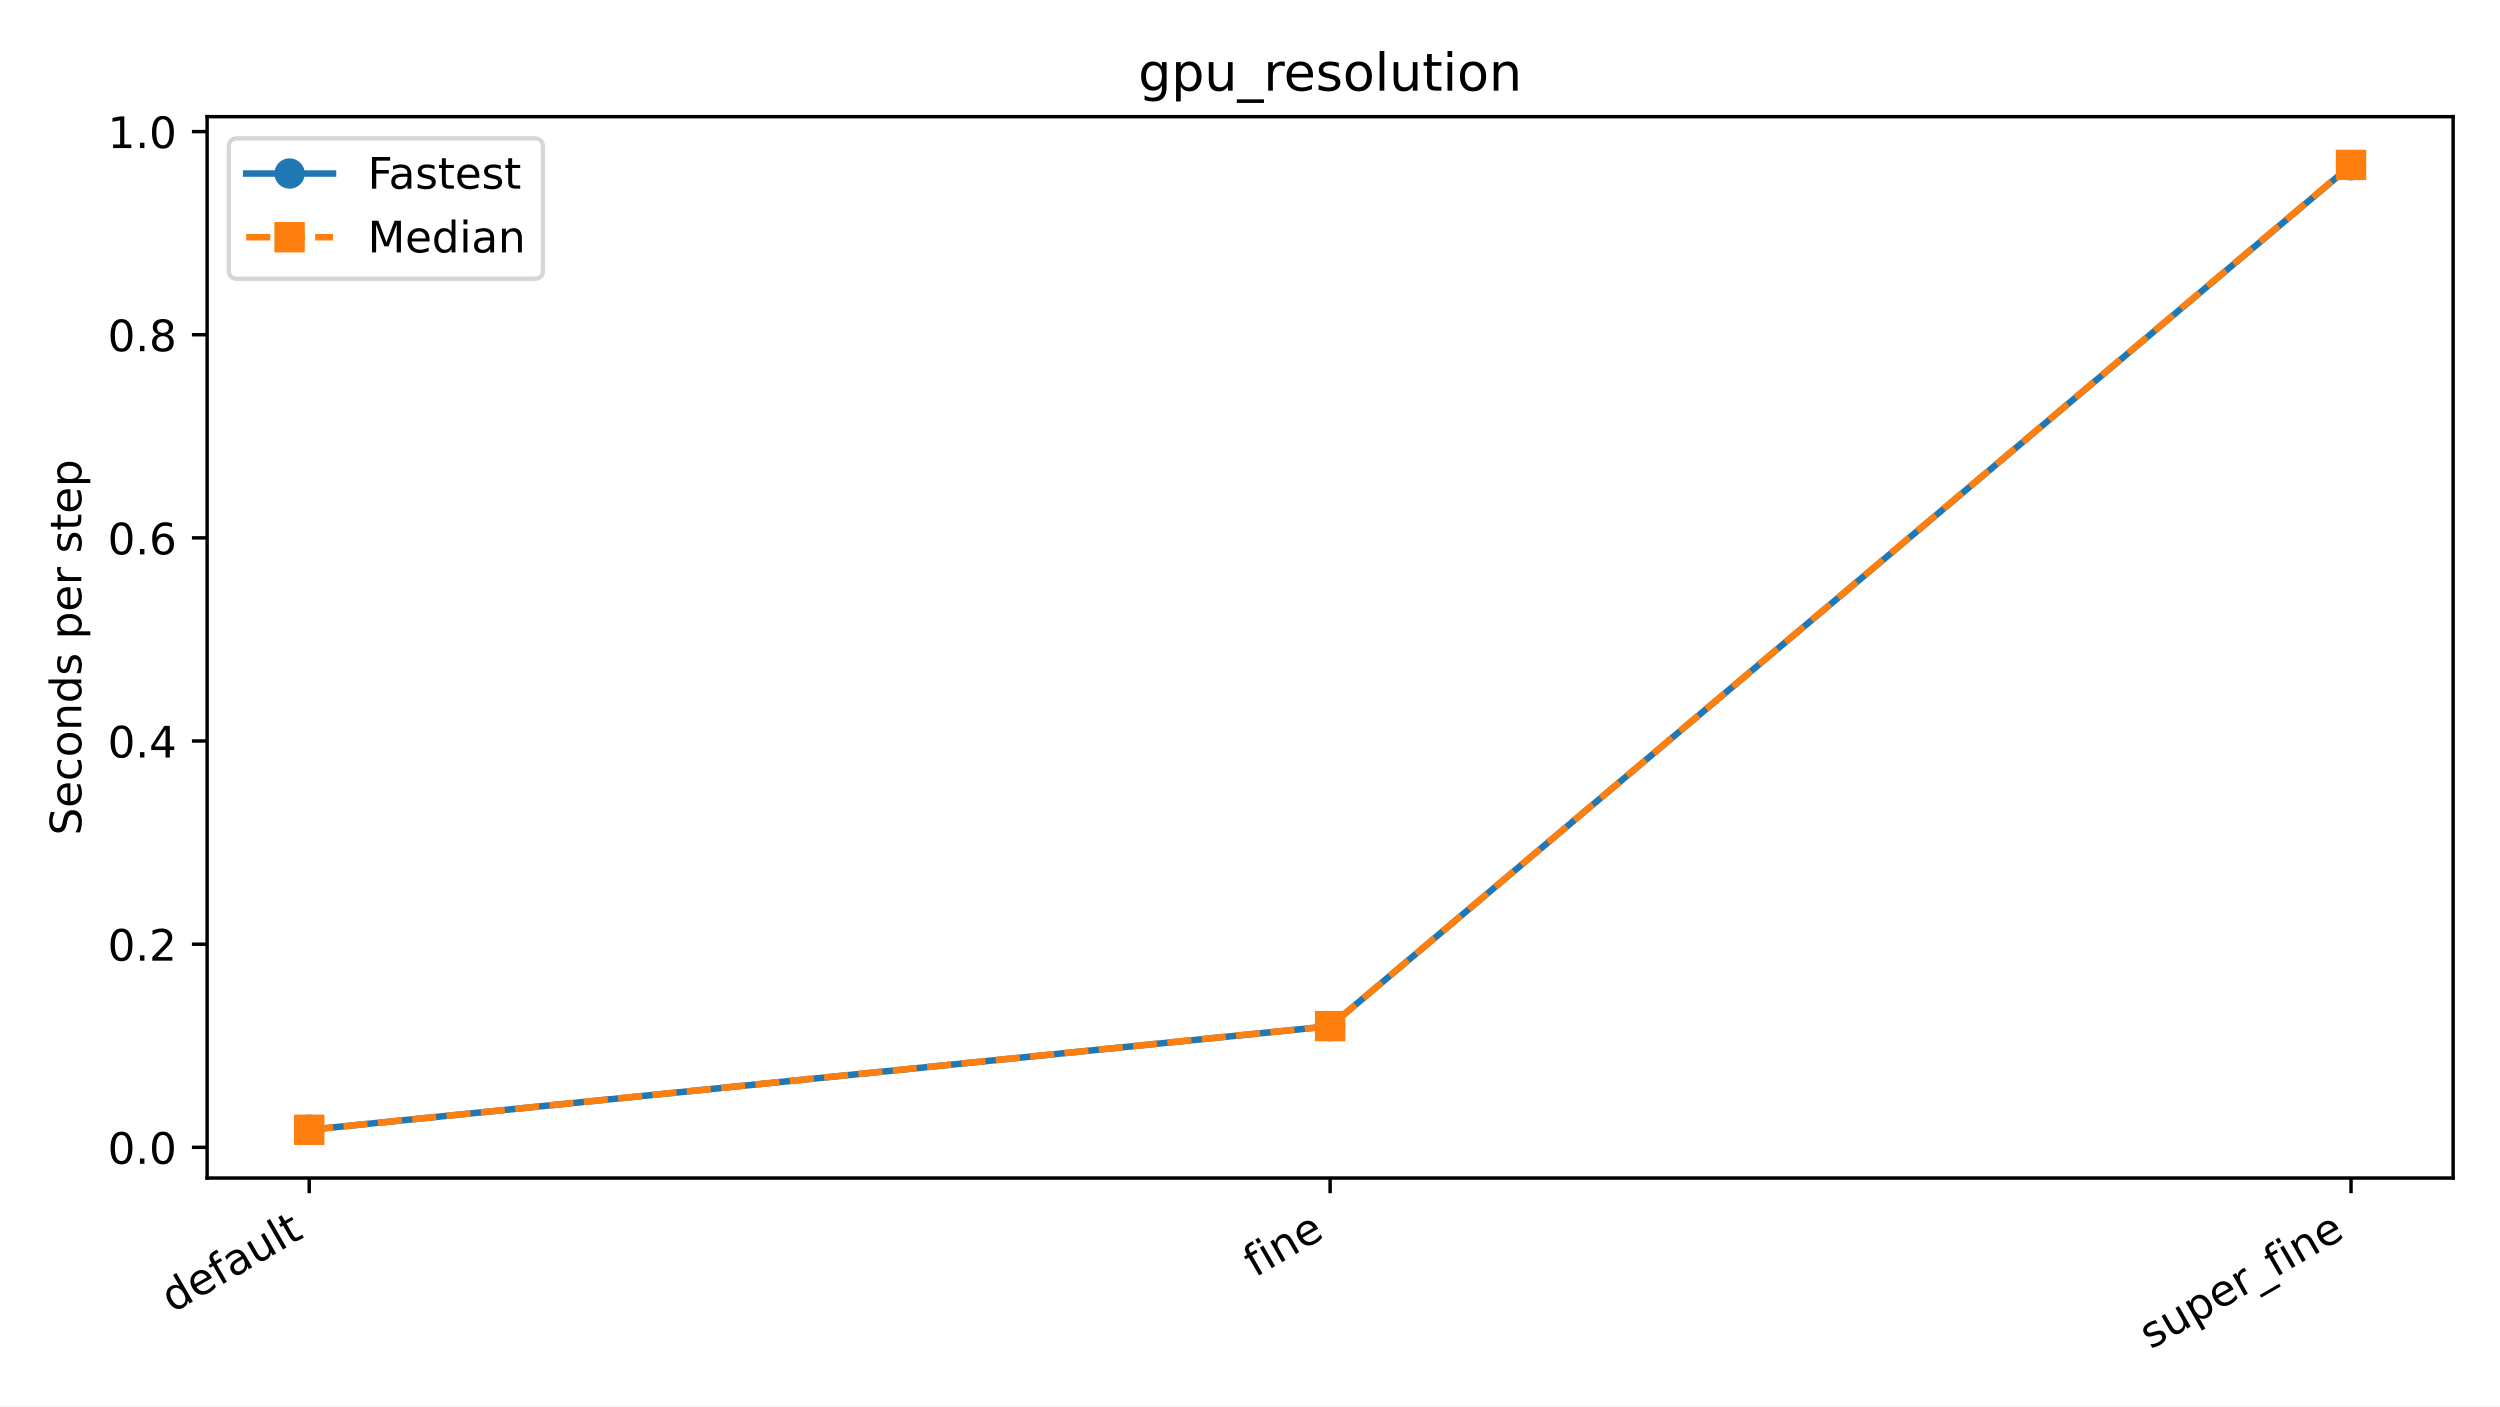
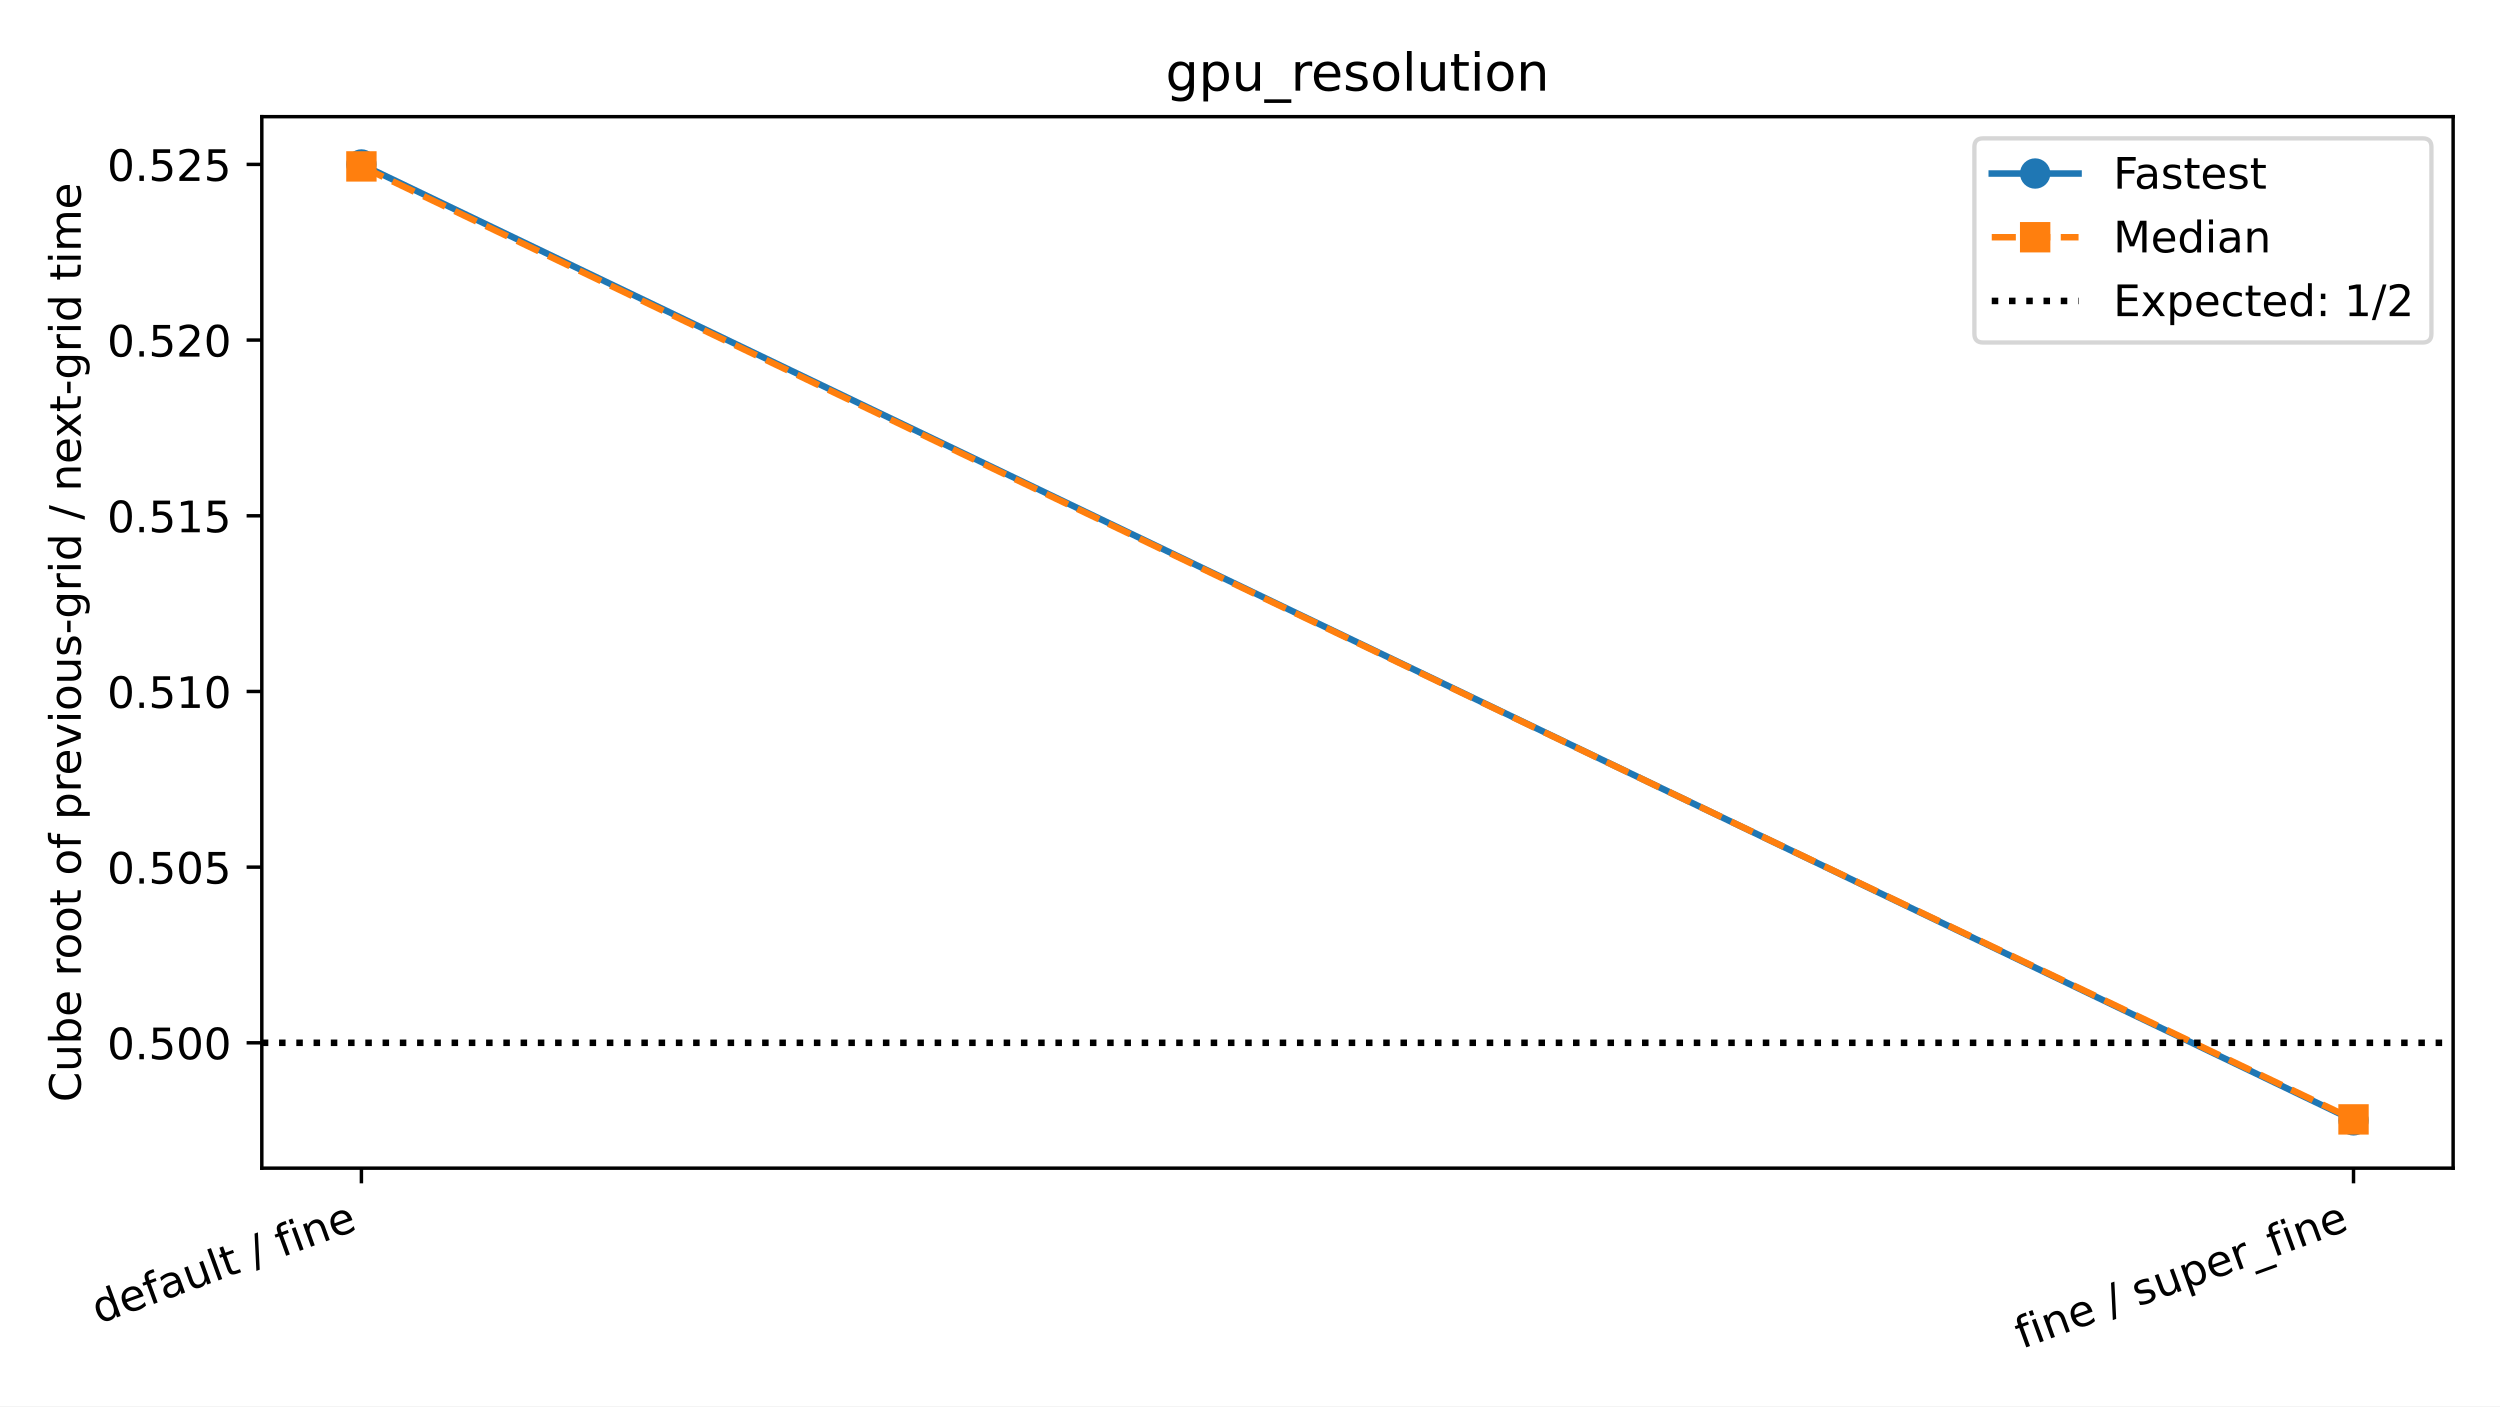
<svg xmlns="http://www.w3.org/2000/svg" xmlns:xlink="http://www.w3.org/1999/xlink" width="576pt" height="324pt" viewBox="0 0 576 324" version="1.1">
  <defs>
    <style type="text/css">*{stroke-linejoin: round; stroke-linecap: butt}</style>
  </defs>
  <g id="figure_1">
    <g id="patch_1">
      <path d="M 0 324 L 576 324 L 576 0 L 0 0 z " style="fill: #ffffff" />
    </g>
    <g id="axes_1">
      <g id="patch_2">
-         <path d="M 47.72 271.418 L 565.2 271.418 L 565.2 26.88 L 47.72 26.88 z " style="fill: #ffffff" />
+         <path d="M 60.32 269.145 L 565.2 269.145 L 565.2 26.88 L 60.32 26.88 z " style="fill: #ffffff" />
      </g>
      <g id="matplotlib.axis_1">
        <g id="xtick_1">
          <g id="line2d_1">
            <defs>
              <path id="m915a4b6a7f" d="M 0 0 L 0 3.5 " style="stroke: #000000; stroke-width: 0.8" />
            </defs>
            <g>
-               <use xlink:href="#m915a4b6a7f" x="71.242" y="271.418" style="stroke: #000000; stroke-width: 0.8" />
+               <use xlink:href="#m915a4b6a7f" x="83.269" y="269.145" style="stroke: #000000; stroke-width: 0.8" />
            </g>
          </g>
          <g id="text_1">
-             <text style="font-size: 10px; font-family: 'DejaVu Sans', 'Bitstream Vera Sans', 'Computer Modern Sans Serif', 'Lucida Grande', 'Verdana', 'Geneva', 'Lucid', 'Arial', 'Helvetica', 'Avant Garde', sans-serif" transform="translate(39.73006 302.5912) rotate(-30)">default</text>
+             <text style="font-size: 10px; font-family: 'DejaVu Sans', 'Bitstream Vera Sans', 'Computer Modern Sans Serif', 'Lucida Grande', 'Verdana', 'Geneva', 'Lucid', 'Arial', 'Helvetica', 'Avant Garde', sans-serif" transform="translate(22.69938 305.0715) rotate(-20)">default / fine</text>
          </g>
        </g>
        <g id="xtick_2">
          <g id="line2d_2">
            <g>
-               <use xlink:href="#m915a4b6a7f" x="306.46" y="271.418" style="stroke: #000000; stroke-width: 0.8" />
+               <use xlink:href="#m915a4b6a7f" x="542.251" y="269.145" style="stroke: #000000; stroke-width: 0.8" />
            </g>
          </g>
          <g id="text_2">
-             <text style="font-size: 10px; font-family: 'DejaVu Sans', 'Bitstream Vera Sans', 'Computer Modern Sans Serif', 'Lucida Grande', 'Verdana', 'Geneva', 'Lucid', 'Arial', 'Helvetica', 'Avant Garde', sans-serif" transform="translate(289.1484 294.3927) rotate(-30)">fine</text>
-           </g>
-         </g>
-         <g id="xtick_3">
-           <g id="line2d_3">
-             <g>
-               <use xlink:href="#m915a4b6a7f" x="541.678" y="271.418" style="stroke: #000000; stroke-width: 0.8" />
-             </g>
-           </g>
-           <g id="text_3">
-             <text style="font-size: 10px; font-family: 'DejaVu Sans', 'Bitstream Vera Sans', 'Computer Modern Sans Serif', 'Lucida Grande', 'Verdana', 'Geneva', 'Lucid', 'Arial', 'Helvetica', 'Avant Garde', sans-serif" transform="translate(495.5106 310.9724) rotate(-30)">super_fine</text>
+             <text style="font-size: 10px; font-family: 'DejaVu Sans', 'Bitstream Vera Sans', 'Computer Modern Sans Serif', 'Lucida Grande', 'Verdana', 'Geneva', 'Lucid', 'Arial', 'Helvetica', 'Avant Garde', sans-serif" transform="translate(465.8345 310.8046) rotate(-20)">fine / super_fine</text>
          </g>
        </g>
      </g>
      <g id="matplotlib.axis_2">
        <g id="ytick_1">
-           <g id="line2d_4">
+           <g id="line2d_3">
            <defs>
              <path id="mc665064905" d="M 0 0 L -3.5 0 " style="stroke: #000000; stroke-width: 0.8" />
            </defs>
            <g>
-               <use xlink:href="#mc665064905" x="47.72" y="264.341" style="stroke: #000000; stroke-width: 0.8" />
+               <use xlink:href="#mc665064905" x="60.32" y="240.257" style="stroke: #000000; stroke-width: 0.8" />
+             </g>
+           </g>
+           <g id="text_3">
+             <text style="font-size: 10px; font-family: 'DejaVu Sans', 'Bitstream Vera Sans', 'Computer Modern Sans Serif', 'Lucida Grande', 'Verdana', 'Geneva', 'Lucid', 'Arial', 'Helvetica', 'Avant Garde', sans-serif; text-anchor: end" x="53.32" y="244.056" transform="rotate(-0 53.32 244.0564)">0.500</text>
+           </g>
+         </g>
+         <g id="ytick_2">
+           <g id="line2d_4">
+             <g>
+               <use xlink:href="#mc665064905" x="60.32" y="199.782" style="stroke: #000000; stroke-width: 0.8" />
            </g>
          </g>
          <g id="text_4">
-             <text style="font-size: 10px; font-family: 'DejaVu Sans', 'Bitstream Vera Sans', 'Computer Modern Sans Serif', 'Lucida Grande', 'Verdana', 'Geneva', 'Lucid', 'Arial', 'Helvetica', 'Avant Garde', sans-serif; text-anchor: end" x="40.72" y="268.14" transform="rotate(-0 40.72 268.1402)">0.0</text>
+             <text style="font-size: 10px; font-family: 'DejaVu Sans', 'Bitstream Vera Sans', 'Computer Modern Sans Serif', 'Lucida Grande', 'Verdana', 'Geneva', 'Lucid', 'Arial', 'Helvetica', 'Avant Garde', sans-serif; text-anchor: end" x="53.32" y="203.582" transform="rotate(-0 53.32 203.5817)">0.505</text>
          </g>
        </g>
-         <g id="ytick_2">
+         <g id="ytick_3">
          <g id="line2d_5">
            <g>
-               <use xlink:href="#mc665064905" x="47.72" y="217.536" style="stroke: #000000; stroke-width: 0.8" />
+               <use xlink:href="#mc665064905" x="60.32" y="159.308" style="stroke: #000000; stroke-width: 0.8" />
            </g>
          </g>
          <g id="text_5">
-             <text style="font-size: 10px; font-family: 'DejaVu Sans', 'Bitstream Vera Sans', 'Computer Modern Sans Serif', 'Lucida Grande', 'Verdana', 'Geneva', 'Lucid', 'Arial', 'Helvetica', 'Avant Garde', sans-serif; text-anchor: end" x="40.72" y="221.336" transform="rotate(-0 40.72 221.3356)">0.2</text>
+             <text style="font-size: 10px; font-family: 'DejaVu Sans', 'Bitstream Vera Sans', 'Computer Modern Sans Serif', 'Lucida Grande', 'Verdana', 'Geneva', 'Lucid', 'Arial', 'Helvetica', 'Avant Garde', sans-serif; text-anchor: end" x="53.32" y="163.107" transform="rotate(-0 53.32 163.1069)">0.510</text>
          </g>
        </g>
-         <g id="ytick_3">
+         <g id="ytick_4">
          <g id="line2d_6">
            <g>
-               <use xlink:href="#mc665064905" x="47.72" y="170.732" style="stroke: #000000; stroke-width: 0.8" />
+               <use xlink:href="#mc665064905" x="60.32" y="118.833" style="stroke: #000000; stroke-width: 0.8" />
            </g>
          </g>
          <g id="text_6">
-             <text style="font-size: 10px; font-family: 'DejaVu Sans', 'Bitstream Vera Sans', 'Computer Modern Sans Serif', 'Lucida Grande', 'Verdana', 'Geneva', 'Lucid', 'Arial', 'Helvetica', 'Avant Garde', sans-serif; text-anchor: end" x="40.72" y="174.531" transform="rotate(-0 40.72 174.5309)">0.4</text>
+             <text style="font-size: 10px; font-family: 'DejaVu Sans', 'Bitstream Vera Sans', 'Computer Modern Sans Serif', 'Lucida Grande', 'Verdana', 'Geneva', 'Lucid', 'Arial', 'Helvetica', 'Avant Garde', sans-serif; text-anchor: end" x="53.32" y="122.632" transform="rotate(-0 53.32 122.6322)">0.515</text>
          </g>
        </g>
-         <g id="ytick_4">
+         <g id="ytick_5">
          <g id="line2d_7">
            <g>
-               <use xlink:href="#mc665064905" x="47.72" y="123.927" style="stroke: #000000; stroke-width: 0.8" />
+               <use xlink:href="#mc665064905" x="60.32" y="78.358" style="stroke: #000000; stroke-width: 0.8" />
            </g>
          </g>
          <g id="text_7">
-             <text style="font-size: 10px; font-family: 'DejaVu Sans', 'Bitstream Vera Sans', 'Computer Modern Sans Serif', 'Lucida Grande', 'Verdana', 'Geneva', 'Lucid', 'Arial', 'Helvetica', 'Avant Garde', sans-serif; text-anchor: end" x="40.72" y="127.726" transform="rotate(-0 40.72 127.7262)">0.6</text>
+             <text style="font-size: 10px; font-family: 'DejaVu Sans', 'Bitstream Vera Sans', 'Computer Modern Sans Serif', 'Lucida Grande', 'Verdana', 'Geneva', 'Lucid', 'Arial', 'Helvetica', 'Avant Garde', sans-serif; text-anchor: end" x="53.32" y="82.157" transform="rotate(-0 53.32 82.1575)">0.520</text>
          </g>
        </g>
-         <g id="ytick_5">
+         <g id="ytick_6">
          <g id="line2d_8">
            <g>
-               <use xlink:href="#mc665064905" x="47.72" y="77.122" style="stroke: #000000; stroke-width: 0.8" />
+               <use xlink:href="#mc665064905" x="60.32" y="37.884" style="stroke: #000000; stroke-width: 0.8" />
            </g>
          </g>
          <g id="text_8">
-             <text style="font-size: 10px; font-family: 'DejaVu Sans', 'Bitstream Vera Sans', 'Computer Modern Sans Serif', 'Lucida Grande', 'Verdana', 'Geneva', 'Lucid', 'Arial', 'Helvetica', 'Avant Garde', sans-serif; text-anchor: end" x="40.72" y="80.922" transform="rotate(-0 40.72 80.92154)">0.8</text>
+             <text style="font-size: 10px; font-family: 'DejaVu Sans', 'Bitstream Vera Sans', 'Computer Modern Sans Serif', 'Lucida Grande', 'Verdana', 'Geneva', 'Lucid', 'Arial', 'Helvetica', 'Avant Garde', sans-serif; text-anchor: end" x="53.32" y="41.683" transform="rotate(-0 53.32 41.68278)">0.525</text>
          </g>
        </g>
-         <g id="ytick_6">
-           <g id="line2d_9">
-             <g>
-               <use xlink:href="#mc665064905" x="47.72" y="30.318" style="stroke: #000000; stroke-width: 0.8" />
-             </g>
-           </g>
-           <g id="text_9">
-             <text style="font-size: 10px; font-family: 'DejaVu Sans', 'Bitstream Vera Sans', 'Computer Modern Sans Serif', 'Lucida Grande', 'Verdana', 'Geneva', 'Lucid', 'Arial', 'Helvetica', 'Avant Garde', sans-serif; text-anchor: end" x="40.72" y="34.117" transform="rotate(-0 40.72 34.11686)">1.0</text>
-           </g>
+         <g id="text_9">
+           <text style="font-size: 10px; font-family: 'DejaVu Sans', 'Bitstream Vera Sans', 'Computer Modern Sans Serif', 'Lucida Grande', 'Verdana', 'Geneva', 'Lucid', 'Arial', 'Helvetica', 'Avant Garde', sans-serif; text-anchor: middle" x="18.612" y="148.012" transform="rotate(-90 18.61219 148.0123)">Cube root of previous-grid / next-grid time</text>
        </g>
-         <g id="text_10">
-           <text style="font-size: 10px; font-family: 'DejaVu Sans', 'Bitstream Vera Sans', 'Computer Modern Sans Serif', 'Lucida Grande', 'Verdana', 'Geneva', 'Lucid', 'Arial', 'Helvetica', 'Avant Garde', sans-serif; text-anchor: middle" x="18.737" y="149.149" transform="rotate(-90 18.73719 149.1489)">Seconds per step</text>
+       </g>
+       <g id="line2d_9">
+         <path d="M 83.269 37.892 L 542.251 258.133 " clip-path="url(#pea25905eb6)" style="fill: none; stroke: #1f77b4; stroke-width: 1.5; stroke-linecap: square" />
+         <defs>
+           <path id="mfb15104b4f" d="M 0 3 C 0.796 3 1.559 2.684 2.121 2.121 C 2.684 1.559 3 0.796 3 0 C 3 -0.796 2.684 -1.559 2.121 -2.121 C 1.559 -2.684 0.796 -3 0 -3 C -0.796 -3 -1.559 -2.684 -2.121 -2.121 C -2.684 -1.559 -3 -0.796 -3 0 C -3 0.796 -2.684 1.559 -2.121 2.121 C -1.559 2.684 -0.796 3 0 3 z " style="stroke: #1f77b4" />
+         </defs>
+         <g clip-path="url(#pea25905eb6)">
+           <use xlink:href="#mfb15104b4f" x="83.269" y="37.892" style="fill: #1f77b4; stroke: #1f77b4" />
+           <use xlink:href="#mfb15104b4f" x="542.251" y="258.133" style="fill: #1f77b4; stroke: #1f77b4" />
        </g>
      </g>
      <g id="line2d_10">
-         <path d="M 71.242 260.302 L 306.46 236.431 L 541.678 38.079 " clip-path="url(#pbb69f397d7)" style="fill: none; stroke: #1f77b4; stroke-width: 1.5; stroke-linecap: square" />
+         <path d="M 83.269 38.34 L 542.251 257.91 " clip-path="url(#pea25905eb6)" style="fill: none; stroke-dasharray: 5.55,2.4; stroke-dashoffset: 0; stroke: #ff7f0e; stroke-width: 1.5" />
        <defs>
-           <path id="mfb15104b4f" d="M 0 3 C 0.796 3 1.559 2.684 2.121 2.121 C 2.684 1.559 3 0.796 3 0 C 3 -0.796 2.684 -1.559 2.121 -2.121 C 1.559 -2.684 0.796 -3 0 -3 C -0.796 -3 -1.559 -2.684 -2.121 -2.121 C -2.684 -1.559 -3 -0.796 -3 0 C -3 0.796 -2.684 1.559 -2.121 2.121 C -1.559 2.684 -0.796 3 0 3 z " style="stroke: #1f77b4" />
+           <path id="m5a906554f0" d="M -3 3 L 3 3 L 3 -3 L -3 -3 z " style="stroke: #ff7f0e; stroke-linejoin: miter" />
        </defs>
-         <g clip-path="url(#pbb69f397d7)">
-           <use xlink:href="#mfb15104b4f" x="71.242" y="260.302" style="fill: #1f77b4; stroke: #1f77b4" />
-           <use xlink:href="#mfb15104b4f" x="306.46" y="236.431" style="fill: #1f77b4; stroke: #1f77b4" />
-           <use xlink:href="#mfb15104b4f" x="541.678" y="38.079" style="fill: #1f77b4; stroke: #1f77b4" />
+         <g clip-path="url(#pea25905eb6)">
+           <use xlink:href="#m5a906554f0" x="83.269" y="38.34" style="fill: #ff7f0e; stroke: #ff7f0e; stroke-linejoin: miter" />
+           <use xlink:href="#m5a906554f0" x="542.251" y="257.91" style="fill: #ff7f0e; stroke: #ff7f0e; stroke-linejoin: miter" />
        </g>
      </g>
      <g id="line2d_11">
-         <path d="M 71.242 260.302 L 306.46 236.416 L 541.678 37.995 " clip-path="url(#pbb69f397d7)" style="fill: none; stroke-dasharray: 5.55,2.4; stroke-dashoffset: 0; stroke: #ff7f0e; stroke-width: 1.5" />
-         <defs>
-           <path id="m5a906554f0" d="M -3 3 L 3 3 L 3 -3 L -3 -3 z " style="stroke: #ff7f0e; stroke-linejoin: miter" />
-         </defs>
-         <g clip-path="url(#pbb69f397d7)">
-           <use xlink:href="#m5a906554f0" x="71.242" y="260.302" style="fill: #ff7f0e; stroke: #ff7f0e; stroke-linejoin: miter" />
-           <use xlink:href="#m5a906554f0" x="306.46" y="236.416" style="fill: #ff7f0e; stroke: #ff7f0e; stroke-linejoin: miter" />
-           <use xlink:href="#m5a906554f0" x="541.678" y="37.995" style="fill: #ff7f0e; stroke: #ff7f0e; stroke-linejoin: miter" />
-         </g>
+         <path d="M 60.32 240.257 L 565.2 240.257 " clip-path="url(#pea25905eb6)" style="fill: none; stroke-dasharray: 1.5,2.475; stroke-dashoffset: 0; stroke: #000000; stroke-width: 1.5" />
      </g>
      <g id="patch_3">
-         <path d="M 47.72 271.418 L 47.72 26.88 " style="fill: none; stroke: #000000; stroke-width: 0.8; stroke-linejoin: miter; stroke-linecap: square" />
+         <path d="M 60.32 269.145 L 60.32 26.88 " style="fill: none; stroke: #000000; stroke-width: 0.8; stroke-linejoin: miter; stroke-linecap: square" />
      </g>
      <g id="patch_4">
-         <path d="M 565.2 271.418 L 565.2 26.88 " style="fill: none; stroke: #000000; stroke-width: 0.8; stroke-linejoin: miter; stroke-linecap: square" />
+         <path d="M 565.2 269.145 L 565.2 26.88 " style="fill: none; stroke: #000000; stroke-width: 0.8; stroke-linejoin: miter; stroke-linecap: square" />
      </g>
      <g id="patch_5">
-         <path d="M 47.72 271.418 L 565.2 271.418 " style="fill: none; stroke: #000000; stroke-width: 0.8; stroke-linejoin: miter; stroke-linecap: square" />
+         <path d="M 60.32 269.145 L 565.2 269.145 " style="fill: none; stroke: #000000; stroke-width: 0.8; stroke-linejoin: miter; stroke-linecap: square" />
      </g>
      <g id="patch_6">
-         <path d="M 47.72 26.88 L 565.2 26.88 " style="fill: none; stroke: #000000; stroke-width: 0.8; stroke-linejoin: miter; stroke-linecap: square" />
+         <path d="M 60.32 26.88 L 565.2 26.88 " style="fill: none; stroke: #000000; stroke-width: 0.8; stroke-linejoin: miter; stroke-linecap: square" />
      </g>
-       <g id="text_11">
-         <text style="font-size: 12px; font-family: 'DejaVu Sans', 'Bitstream Vera Sans', 'Computer Modern Sans Serif', 'Lucida Grande', 'Verdana', 'Geneva', 'Lucid', 'Arial', 'Helvetica', 'Avant Garde', sans-serif; text-anchor: middle" x="306.46" y="20.88" transform="rotate(-0 306.46 20.88)">gpu_resolution</text>
+       <g id="text_10">
+         <text style="font-size: 12px; font-family: 'DejaVu Sans', 'Bitstream Vera Sans', 'Computer Modern Sans Serif', 'Lucida Grande', 'Verdana', 'Geneva', 'Lucid', 'Arial', 'Helvetica', 'Avant Garde', sans-serif; text-anchor: middle" x="312.76" y="20.88" transform="rotate(-0 312.76 20.88)">gpu_resolution</text>
      </g>
      <g id="legend_1">
        <g id="patch_7">
-           <path d="M 54.72 64.236 L 123.093 64.236 Q 125.093 64.236 125.093 62.236 L 125.093 33.88 Q 125.093 31.88 123.093 31.88 L 54.72 31.88 Q 52.72 31.88 52.72 33.88 L 52.72 62.236 Q 52.72 64.236 54.72 64.236 z " style="fill: #ffffff; opacity: 0.8; stroke: #cccccc; stroke-linejoin: miter" />
+           <path d="M 456.9 78.914 L 558.2 78.914 Q 560.2 78.914 560.2 76.914 L 560.2 33.88 Q 560.2 31.88 558.2 31.88 L 456.9 31.88 Q 454.9 31.88 454.9 33.88 L 454.9 76.914 Q 454.9 78.914 456.9 78.914 z " style="fill: #ffffff; opacity: 0.8; stroke: #cccccc; stroke-linejoin: miter" />
        </g>
        <g id="line2d_12">
-           <path d="M 56.72 39.978 L 66.72 39.978 L 76.72 39.978 " style="fill: none; stroke: #1f77b4; stroke-width: 1.5; stroke-linecap: square" />
+           <path d="M 458.9 39.978 L 468.9 39.978 L 478.9 39.978 " style="fill: none; stroke: #1f77b4; stroke-width: 1.5; stroke-linecap: square" />
          <g>
-             <use xlink:href="#mfb15104b4f" x="66.72" y="39.978" style="fill: #1f77b4; stroke: #1f77b4" />
+             <use xlink:href="#mfb15104b4f" x="468.9" y="39.978" style="fill: #1f77b4; stroke: #1f77b4" />
+           </g>
+         </g>
+         <g id="text_11">
+           <text style="font-size: 10px; font-family: 'DejaVu Sans', 'Bitstream Vera Sans', 'Computer Modern Sans Serif', 'Lucida Grande', 'Verdana', 'Geneva', 'Lucid', 'Arial', 'Helvetica', 'Avant Garde', sans-serif; text-anchor: start" x="486.9" y="43.478" transform="rotate(-0 486.9 43.47844)">Fastest</text>
+         </g>
+         <g id="line2d_13">
+           <path d="M 458.9 54.657 L 468.9 54.657 L 478.9 54.657 " style="fill: none; stroke-dasharray: 5.55,2.4; stroke-dashoffset: 0; stroke: #ff7f0e; stroke-width: 1.5" />
+           <g>
+             <use xlink:href="#m5a906554f0" x="468.9" y="54.657" style="fill: #ff7f0e; stroke: #ff7f0e; stroke-linejoin: miter" />
          </g>
        </g>
        <g id="text_12">
-           <text style="font-size: 10px; font-family: 'DejaVu Sans', 'Bitstream Vera Sans', 'Computer Modern Sans Serif', 'Lucida Grande', 'Verdana', 'Geneva', 'Lucid', 'Arial', 'Helvetica', 'Avant Garde', sans-serif; text-anchor: start" x="84.72" y="43.478" transform="rotate(-0 84.72 43.47844)">Fastest</text>
+           <text style="font-size: 10px; font-family: 'DejaVu Sans', 'Bitstream Vera Sans', 'Computer Modern Sans Serif', 'Lucida Grande', 'Verdana', 'Geneva', 'Lucid', 'Arial', 'Helvetica', 'Avant Garde', sans-serif; text-anchor: start" x="486.9" y="58.157" transform="rotate(-0 486.9 58.15656)">Median</text>
        </g>
-         <g id="line2d_13">
-           <path d="M 56.72 54.657 L 66.72 54.657 L 76.72 54.657 " style="fill: none; stroke-dasharray: 5.55,2.4; stroke-dashoffset: 0; stroke: #ff7f0e; stroke-width: 1.5" />
-           <g>
-             <use xlink:href="#m5a906554f0" x="66.72" y="54.657" style="fill: #ff7f0e; stroke: #ff7f0e; stroke-linejoin: miter" />
-           </g>
+         <g id="line2d_14">
+           <path d="M 458.9 69.335 L 468.9 69.335 L 478.9 69.335 " style="fill: none; stroke-dasharray: 1.5,2.475; stroke-dashoffset: 0; stroke: #000000; stroke-width: 1.5" />
        </g>
        <g id="text_13">
-           <text style="font-size: 10px; font-family: 'DejaVu Sans', 'Bitstream Vera Sans', 'Computer Modern Sans Serif', 'Lucida Grande', 'Verdana', 'Geneva', 'Lucid', 'Arial', 'Helvetica', 'Avant Garde', sans-serif; text-anchor: start" x="84.72" y="58.157" transform="rotate(-0 84.72 58.15656)">Median</text>
+           <text style="font-size: 10px; font-family: 'DejaVu Sans', 'Bitstream Vera Sans', 'Computer Modern Sans Serif', 'Lucida Grande', 'Verdana', 'Geneva', 'Lucid', 'Arial', 'Helvetica', 'Avant Garde', sans-serif; text-anchor: start" x="486.9" y="72.835" transform="rotate(-0 486.9 72.83469)">Expected: 1/2</text>
        </g>
      </g>
    </g>
  </g>
  <defs>
-     <clipPath id="pbb69f397d7">
-       <rect x="47.72" y="26.88" width="517.48" height="244.538" />
+     <clipPath id="pea25905eb6">
+       <rect x="60.32" y="26.88" width="504.88" height="242.265" />
    </clipPath>
  </defs>
</svg>
